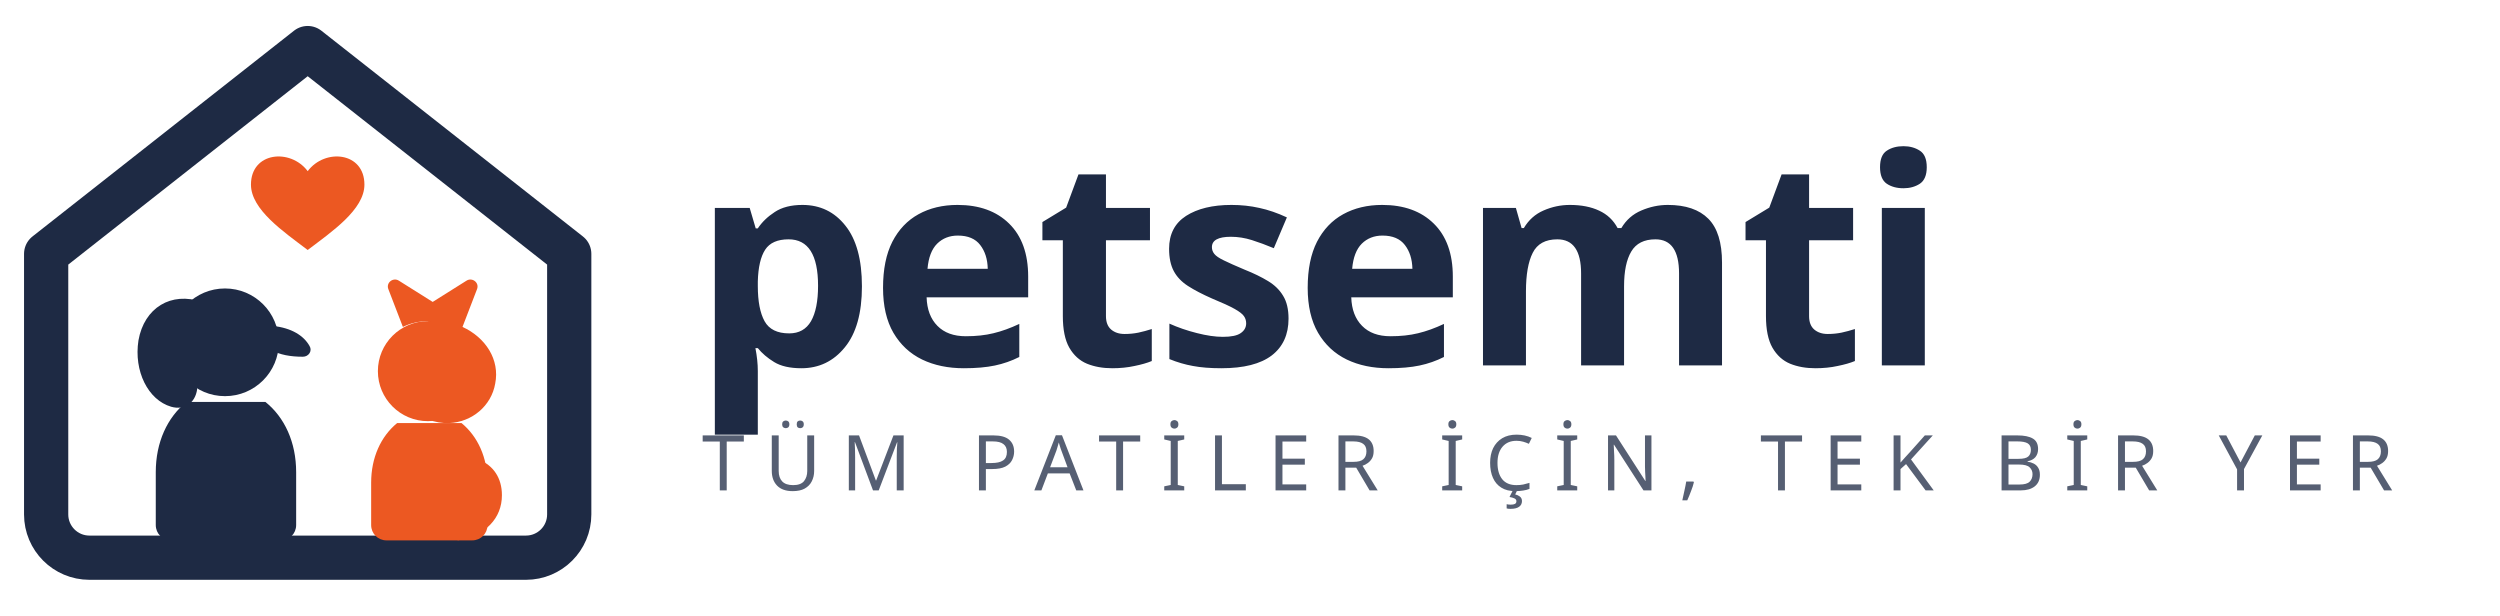
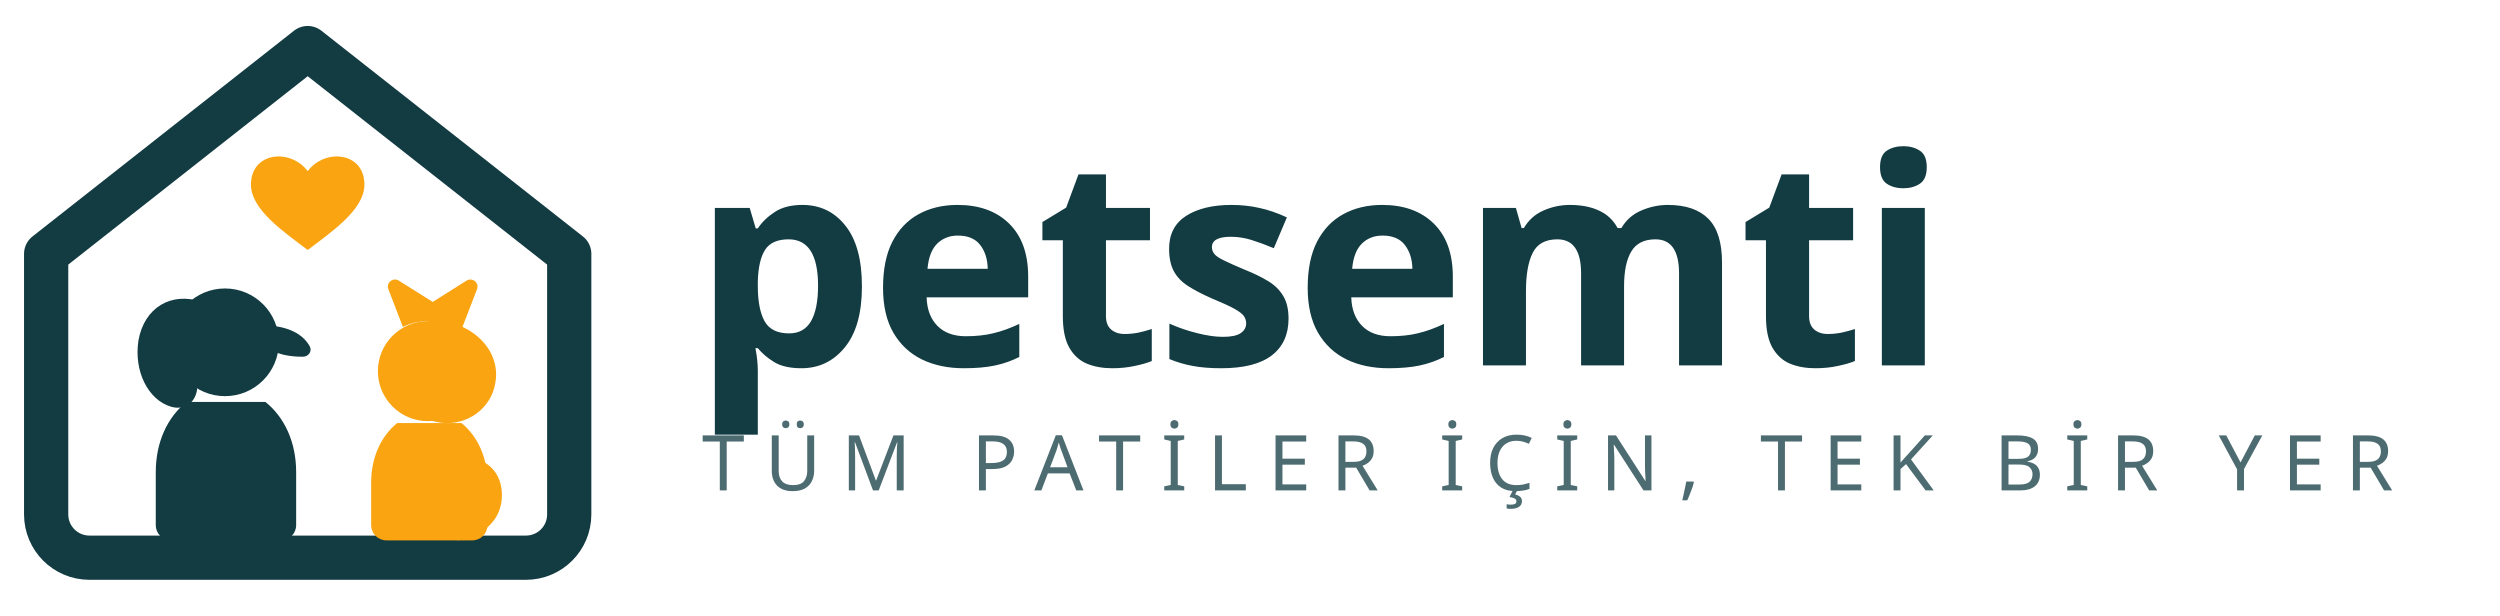
<svg xmlns="http://www.w3.org/2000/svg" viewBox="0 0 260 64" width="260" height="64" role="img" aria-label="PetSemti — Tüm patiler için, tek bir yer">
  <g transform="translate(0,0)">
-     <path d="M32 5 4.8 26.4v27.1A4.5 4.5 0 0 0 9.3 58h45.4a4.5 4.5 0 0 0 4.5-4.5V26.4L32 5Z" fill="none" stroke="#1E2A44" stroke-width="4.6" stroke-linejoin="round" />
-     <path d="M32 17.8c-1.8-2.4-5.9-2-5.9 1.4 0 2.6 3.4 4.9 5.9 6.8 2.5-1.9 5.9-4.2 5.9-6.8 0-3.4-4.1-3.8-5.9-1.4Z" fill="#ec5822" />
-     <g fill="#1E2A44">
+     <path d="M32 5 4.8 26.4v27.1A4.5 4.5 0 0 0 9.3 58h45.4a4.5 4.5 0 0 0 4.5-4.5V26.4L32 5Z" fill="none" stroke="#123B42" stroke-width="4.6" stroke-linejoin="round" />
+     <path d="M32 17.8c-1.8-2.4-5.9-2-5.9 1.4 0 2.6 3.4 4.9 5.9 6.8 2.5-1.9 5.9-4.2 5.9-6.8 0-3.4-4.1-3.8-5.9-1.4Z" fill="#F9A410" />
+     <g fill="#123B42">
      <path d="M21 31.4c-3.2-1.1-6 .6-6.6 4-.5 3.2 1 6.2 3.4 6.9 1.4.4 2.5-.4 2.7-1.8Z" />
      <path d="M19.4 41.8c-2 1.6-3.2 4.2-3.2 7.3v5.5c0 .9.7 1.6 1.6 1.6h11.4c.9 0 1.6-.7 1.6-1.6v-5.5c0-3.1-1.2-5.7-3.2-7.3Z" />
      <circle cx="23.4" cy="35.6" r="5.6" />
      <path d="M28.4 33.9c1.9.2 3.2 1 3.8 2.1.3.5-.1 1.1-.7 1.1-1.3 0-2.4-.2-3.3-.7Z" />
    </g>
-     <g fill="#ec5822">
+     <g fill="#F9A410">
      <path d="M47.6 56.2c2.9-.5 4.6-2.3 4.6-4.7 0-1.8-.9-3.1-2.4-3.7-.8-.3-1.6.2-1.7.9-.1.7.2 1.3.9 1.6.5.2.8.6.8 1.1 0 .9-.7 1.5-2.2 1.8Z" />
      <path d="M41.3 44c-1.7 1.4-2.7 3.6-2.7 6.2v4.4c0 .9.7 1.6 1.6 1.6h8.9c.9 0 1.6-.7 1.6-1.6v-4.4c0-2.6-1-4.8-2.7-6.2Z" />
      <path d="M44.5 33.4c-.9 0-1.8.2-2.6.6l-1.5-3.9c-.3-.7.5-1.3 1.1-.9l3.5 2.2 3.5-2.2c.6-.4 1.4.2 1.1.9l-1.5 3.9c2.4 1.1 3.9 3.4 3.4 5.9-.4 2.3-2.4 4-4.8 4.1-3 .1-5.5-2.3-5.5-5.2 0-2.3 1.5-4.3 3.6-5Z" />
      <circle cx="44.5" cy="38.6" r="5.2" />
    </g>
  </g>
-   <text x="72" y="38" font-family="Poppins, 'Segoe UI', system-ui, sans-serif" font-size="30" font-weight="700" fill="#1E2A44" letter-spacing="-0.5">petsemti</text>
-   <text x="73" y="51" font-family="Poppins, 'Segoe UI', system-ui, sans-serif" font-size="8" font-weight="500" fill="#1E2A44" letter-spacing="2.1" opacity=".75">TÜM PATİLER İÇİN, TEK BİR YER</text>
+   <text x="72" y="38" font-family="Poppins, 'Segoe UI', system-ui, sans-serif" font-size="30" font-weight="700" fill="#123B42" letter-spacing="-0.5">petsemti</text>
+   <text x="73" y="51" font-family="Poppins, 'Segoe UI', system-ui, sans-serif" font-size="8" font-weight="500" fill="#123B42" letter-spacing="2.1" opacity=".75">TÜM PATİLER İÇİN, TEK BİR YER</text>
</svg>
